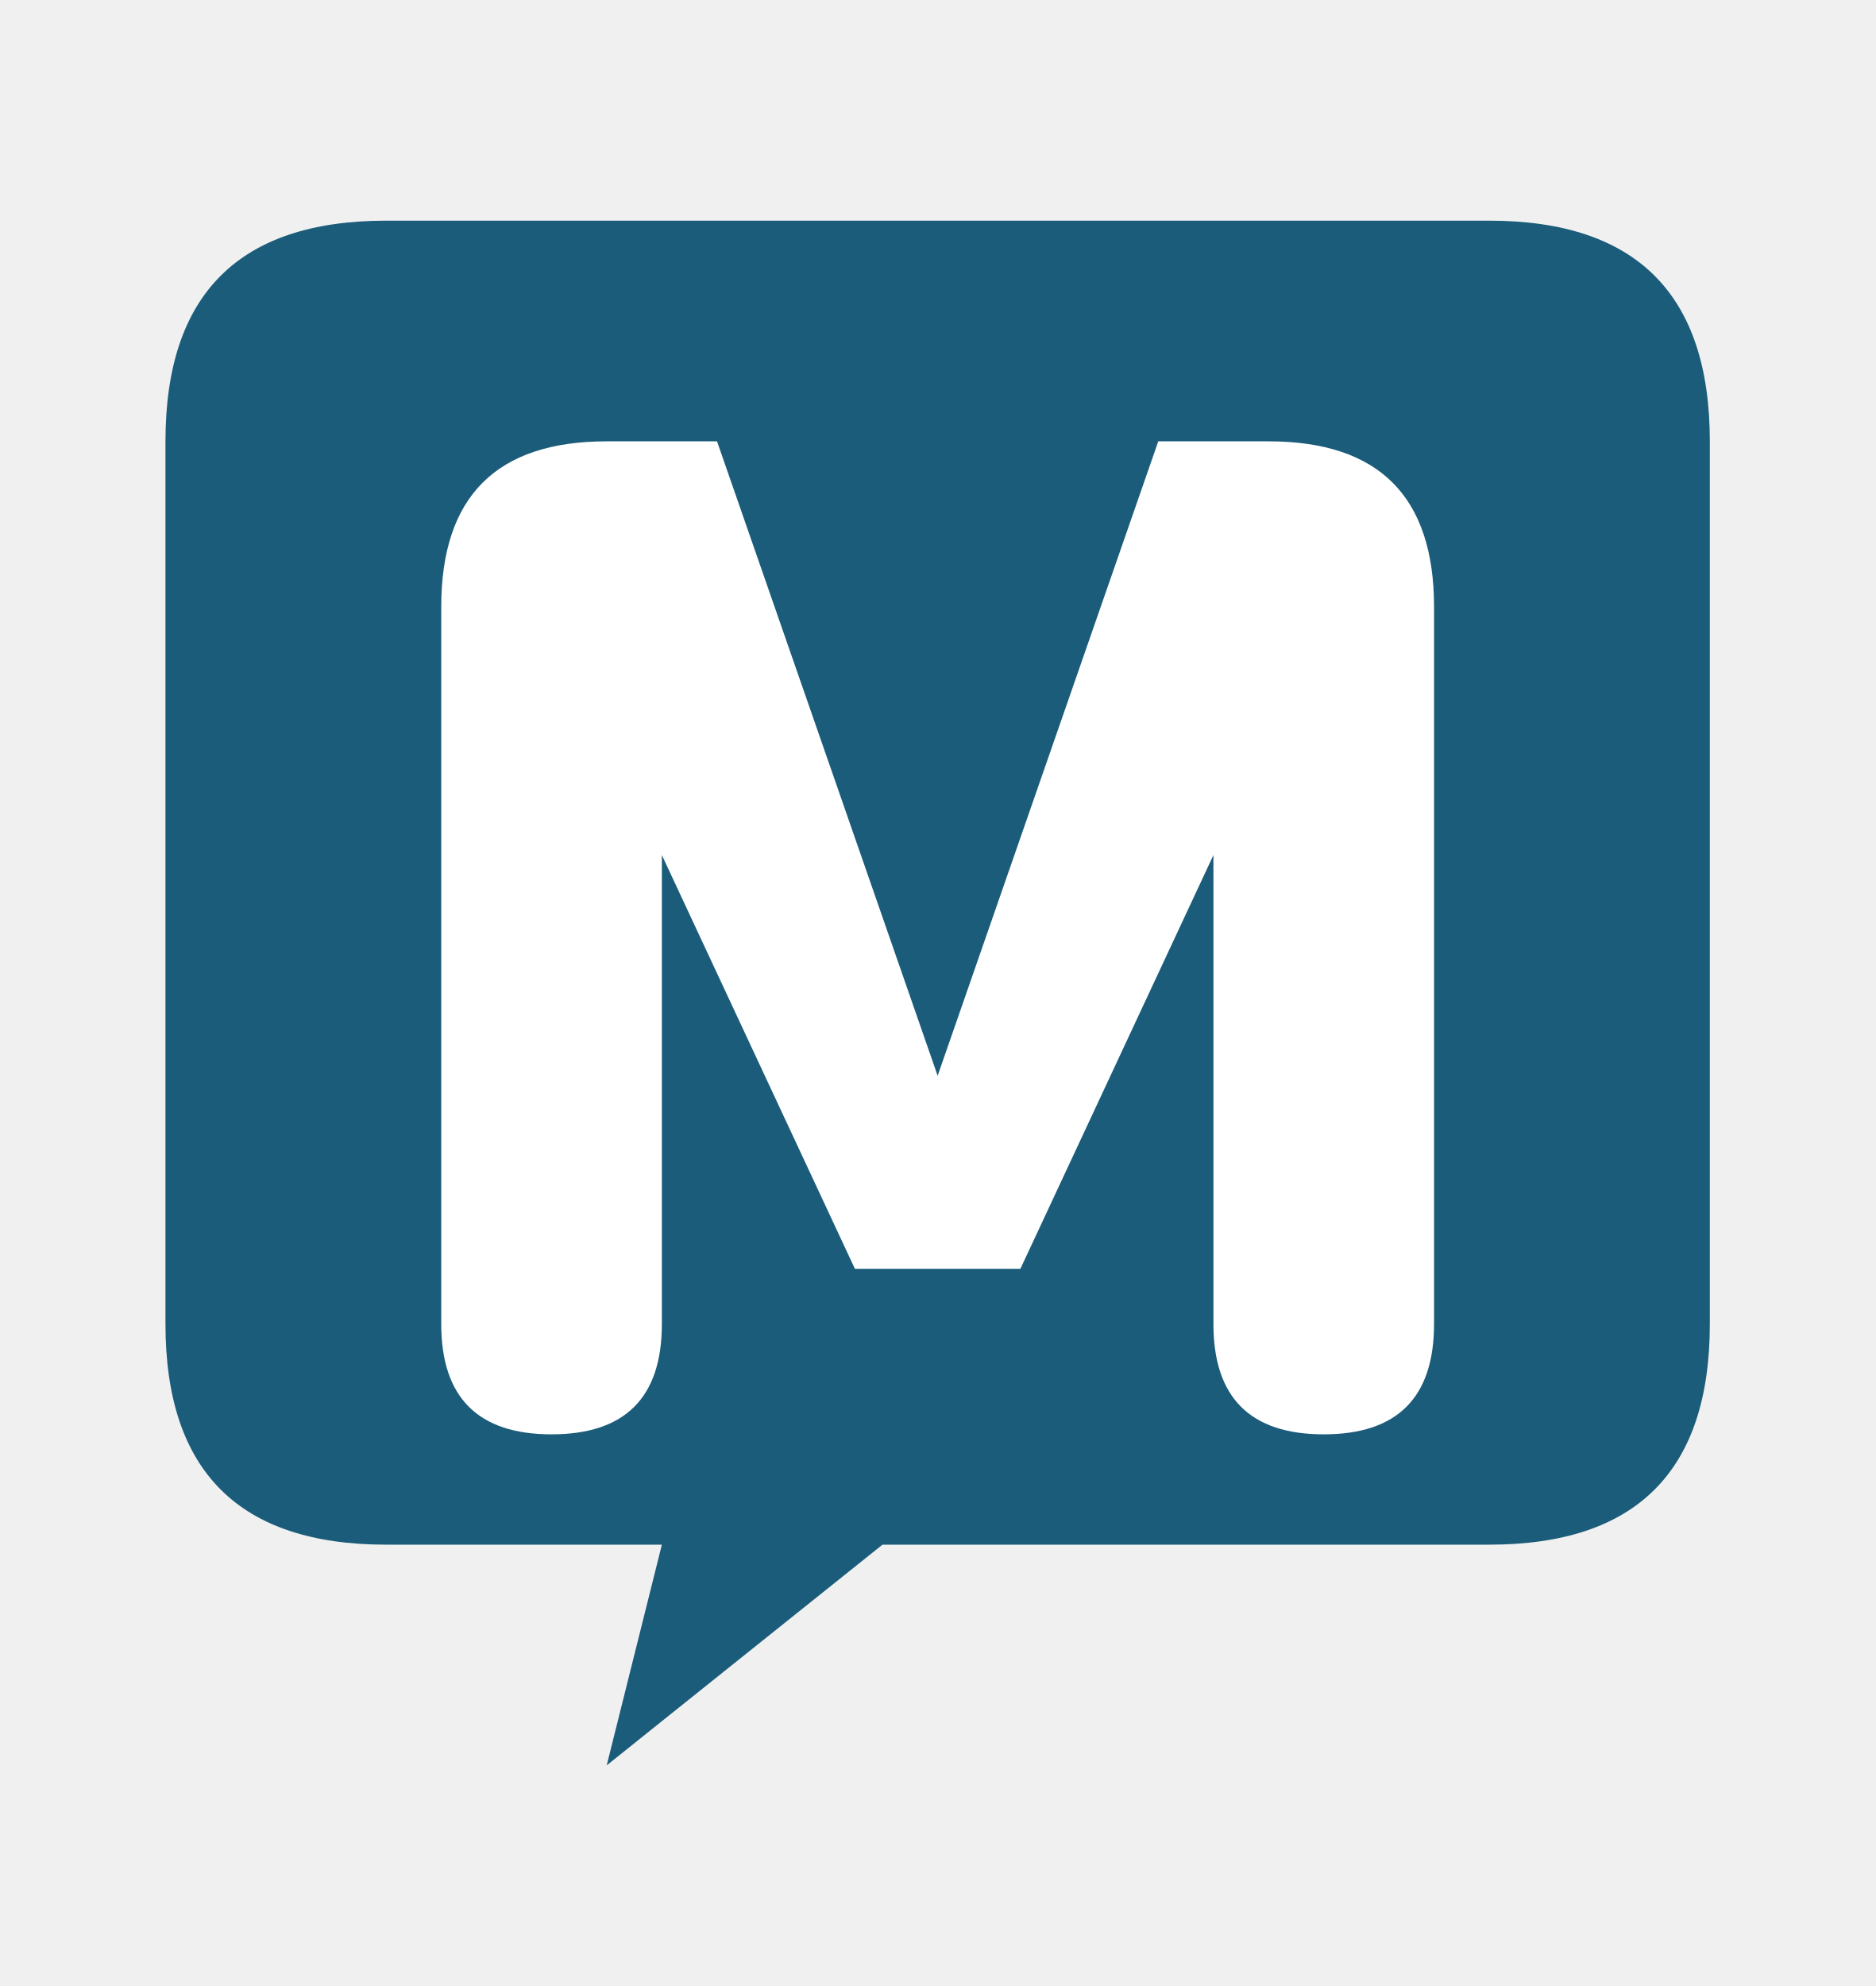
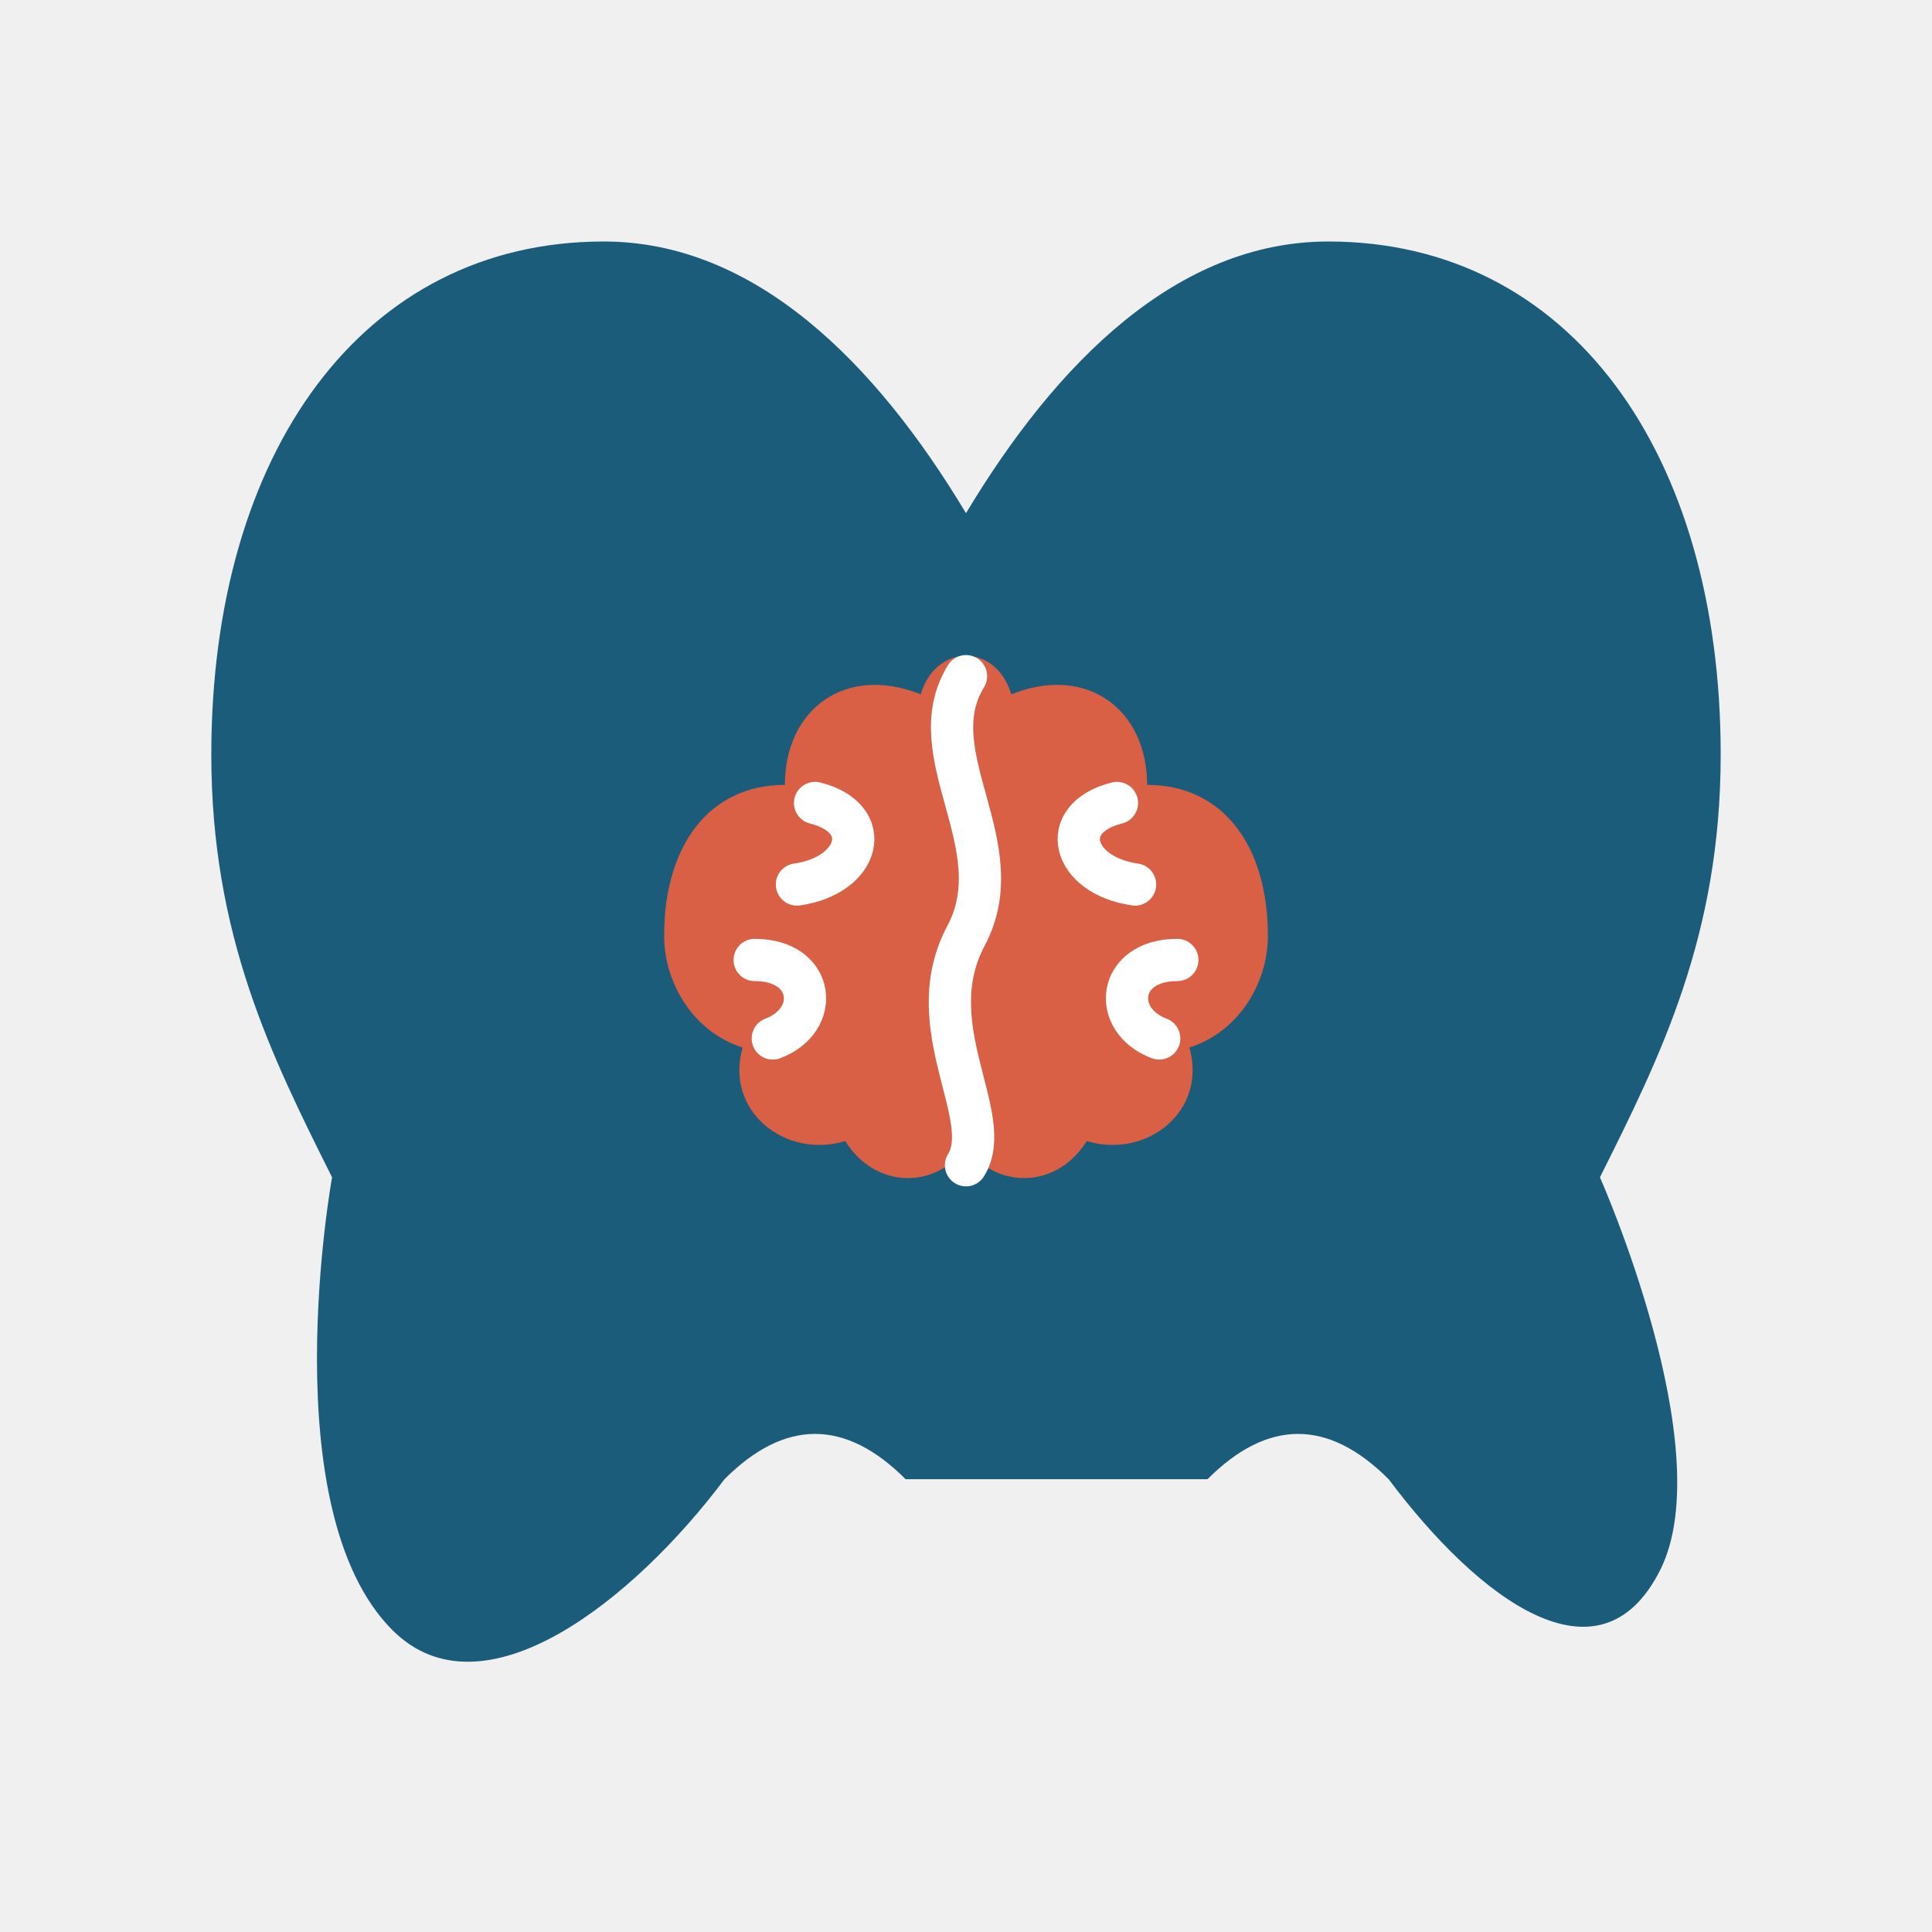
- <svg xmlns="http://www.w3.org/2000/svg" width="68" height="72" viewBox="0 0 68 72" fill="none" role="img" aria-label="molari.ai">
-   <path d="M14 8 H54 Q62 8 62 16 V48 Q62 56 54 56 H32 L22 64 L24 56 H14 Q6 56 6 48 V16 Q6 8 14 8 Z" fill="#1A5C7A" />
-   <path d="M16,22 Q16,16 22,16 L26,16 L34,39 L42,16 L46,16 Q52,16 52,22 L52,48 Q52,52 48,52 Q44,52 44,48 L44,31 L37,46 L31,46 L24,31 L24,48 Q24,52 20,52 Q16,52 16,48 Z" fill="#fff" />
+ <svg xmlns="http://www.w3.org/2000/svg" width="64" height="64" viewBox="0 0 64 64" fill="none" role="img" aria-label="molari.ai">
+   <path d="M20 8 C12 8 7 15 7 25 C7 31 9 35 11 39 C11 39 9 50 13 54 C16 57 21 53 24 49 C26 47 28 47 30 49 L40 49 C42 47 44 47 46 49 C49 53 53 56 55 52 C57 48 53 39 53 39 C55 35 57 31 57 25 C57 15 52 8 44 8 C39 8 35 12 32 17 C29 12 25 8 20 8 Z" fill="#1A5C7A" />
+   <path d="M22,31 C22,28 23.5,26 26,26 C26,23.5 28,22 30.5,23 C31,21.3 33,21.3 33.5,23 C36,22 38,23.5 38,26 C40.5,26 42,28 42,31 C42,32.6 41,34.2 39.4,34.7 C40,36.8 38,38.4 36,37.8 C35,39.4 33,39.4 32,38 C31,39.4 29,39.4 28,37.8 C26,38.4 24,36.8 24.6,34.7 C23,34.2 22,32.6 22,31 Z" fill="#D95F45" />
+   <g fill="none" stroke="#fff" stroke-width="1.4" stroke-linecap="round">
+     <path d="M32,22.4 C30.4,25 33.6,28 32,31 C30.4,34 33,37 32,38.6" />
+     <path d="M27,26.6 C29,27.1 28.5,29 26.4,29.3" />
+     <path d="M25,31.8 C27,31.8 27.2,33.8 25.6,34.4" />
+     <path d="M37,26.6 C35,27.1 35.5,29 37.6,29.3" />
+     <path d="M39,31.8 C37,31.8 36.8,33.8 38.4,34.4" />
+   </g>
</svg>
